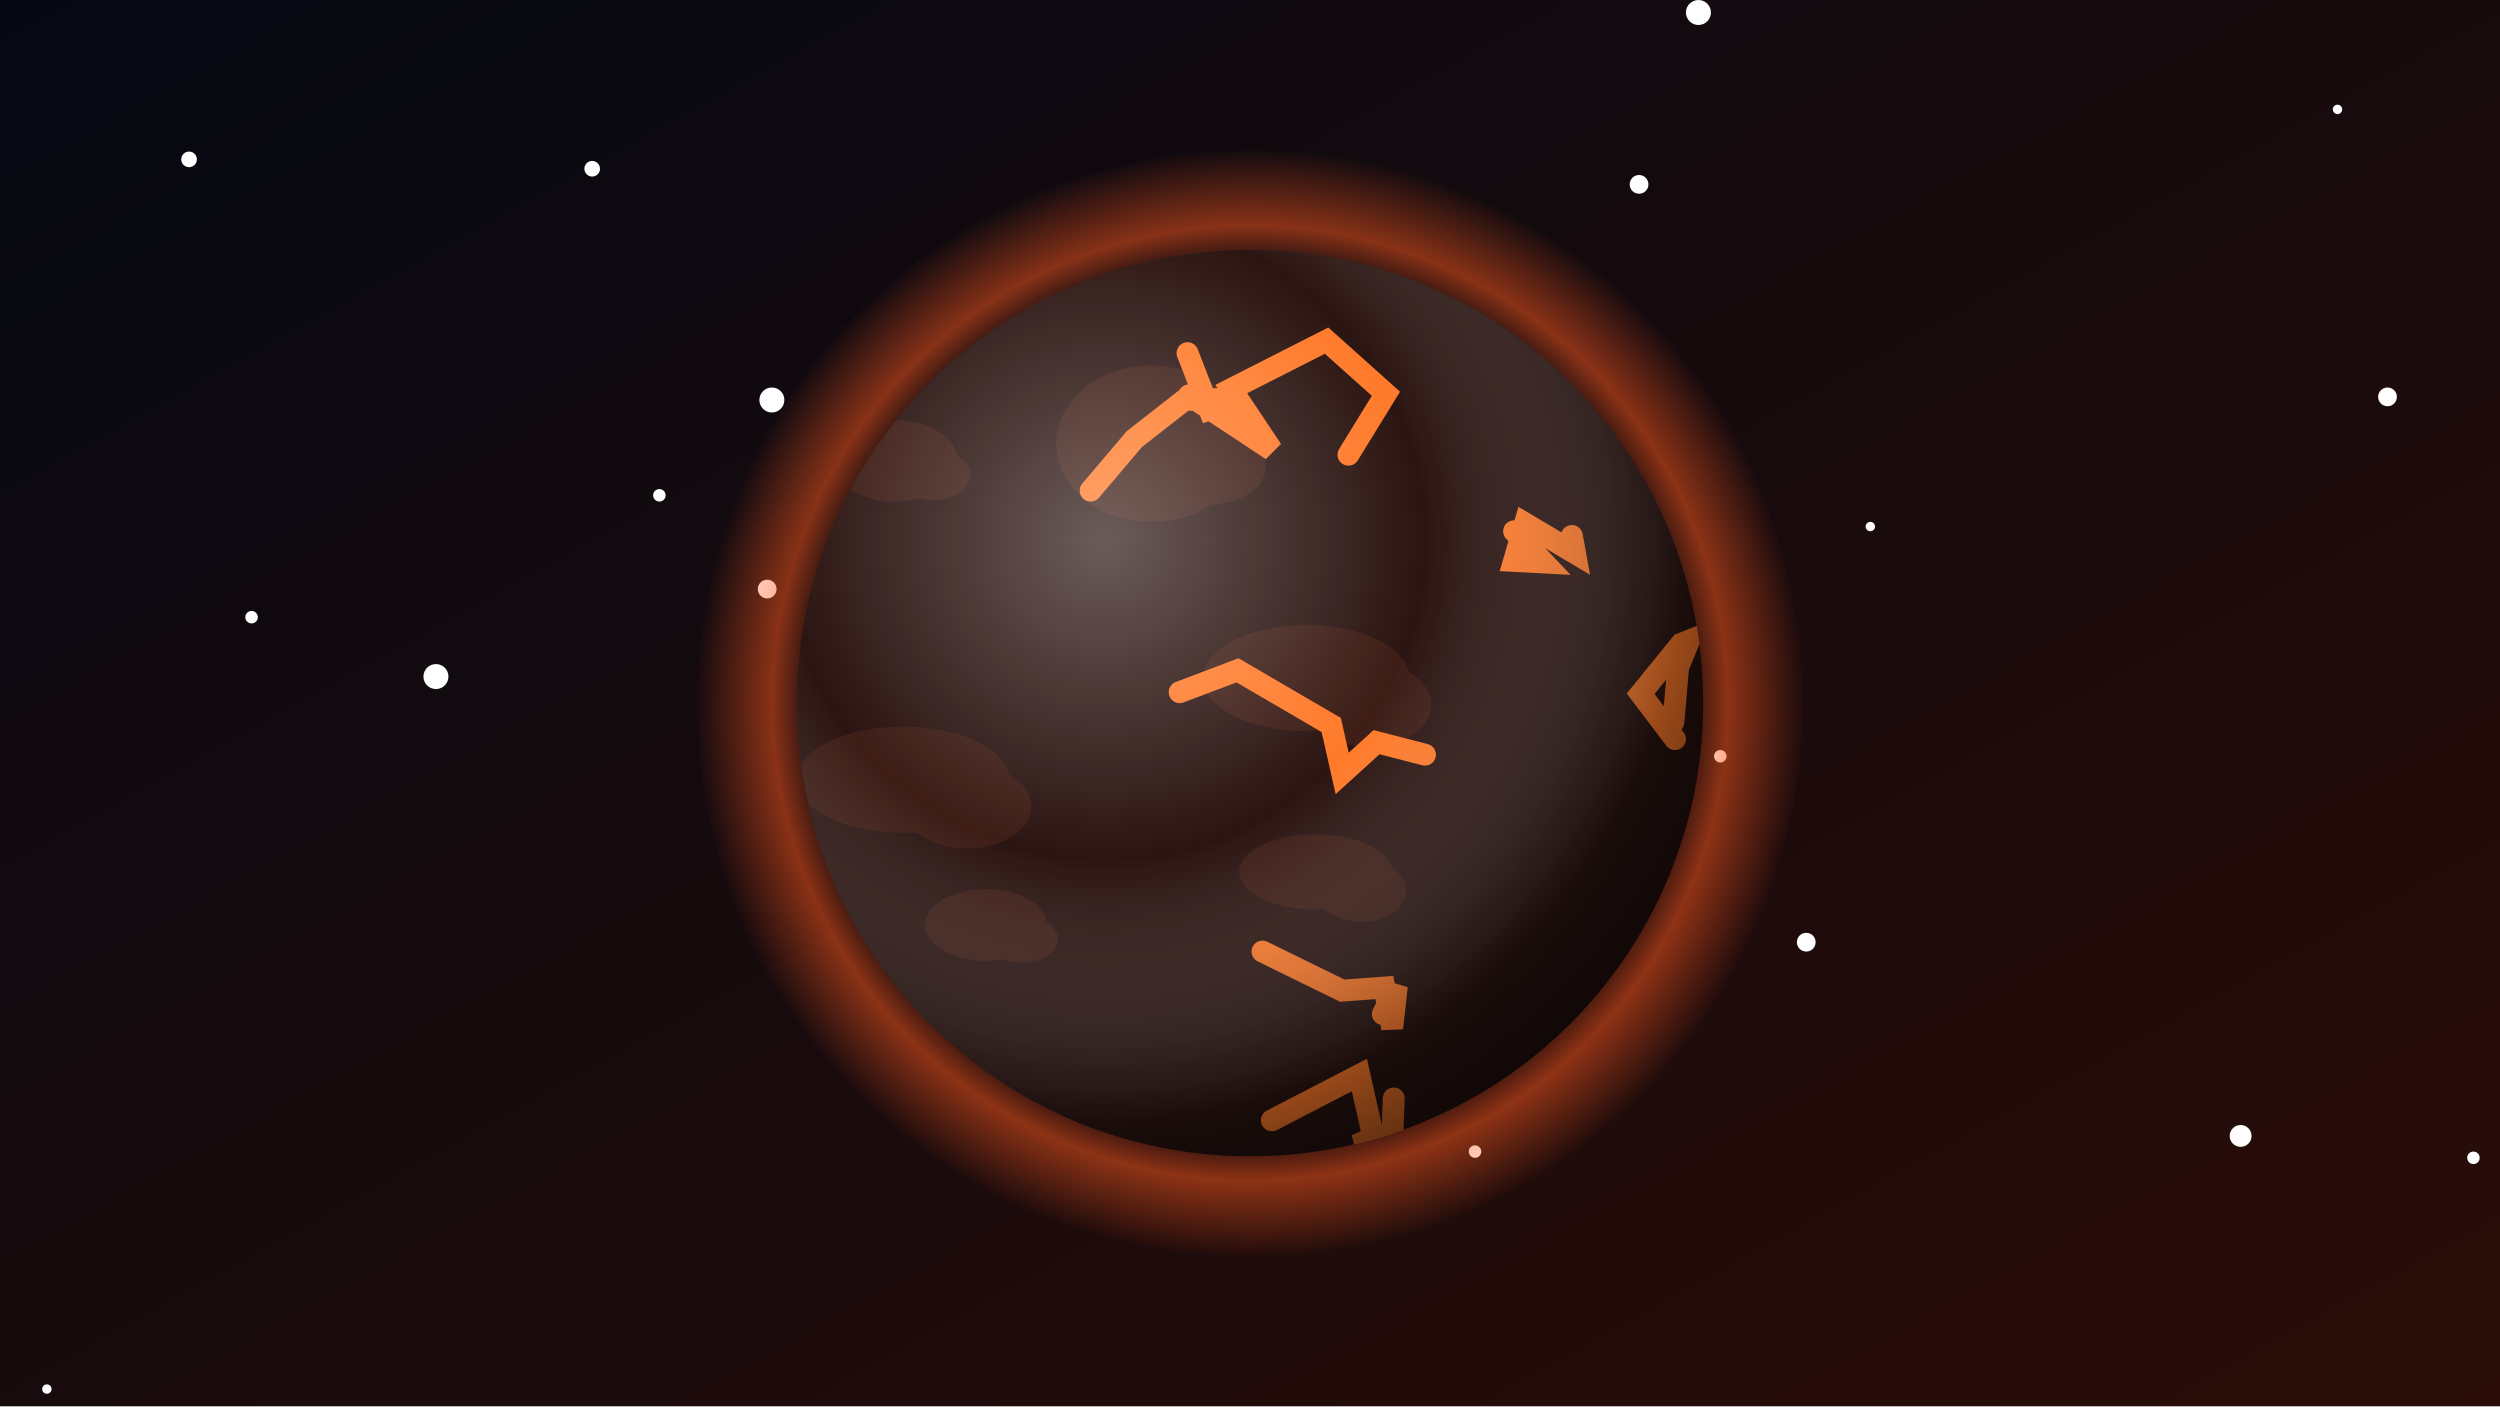
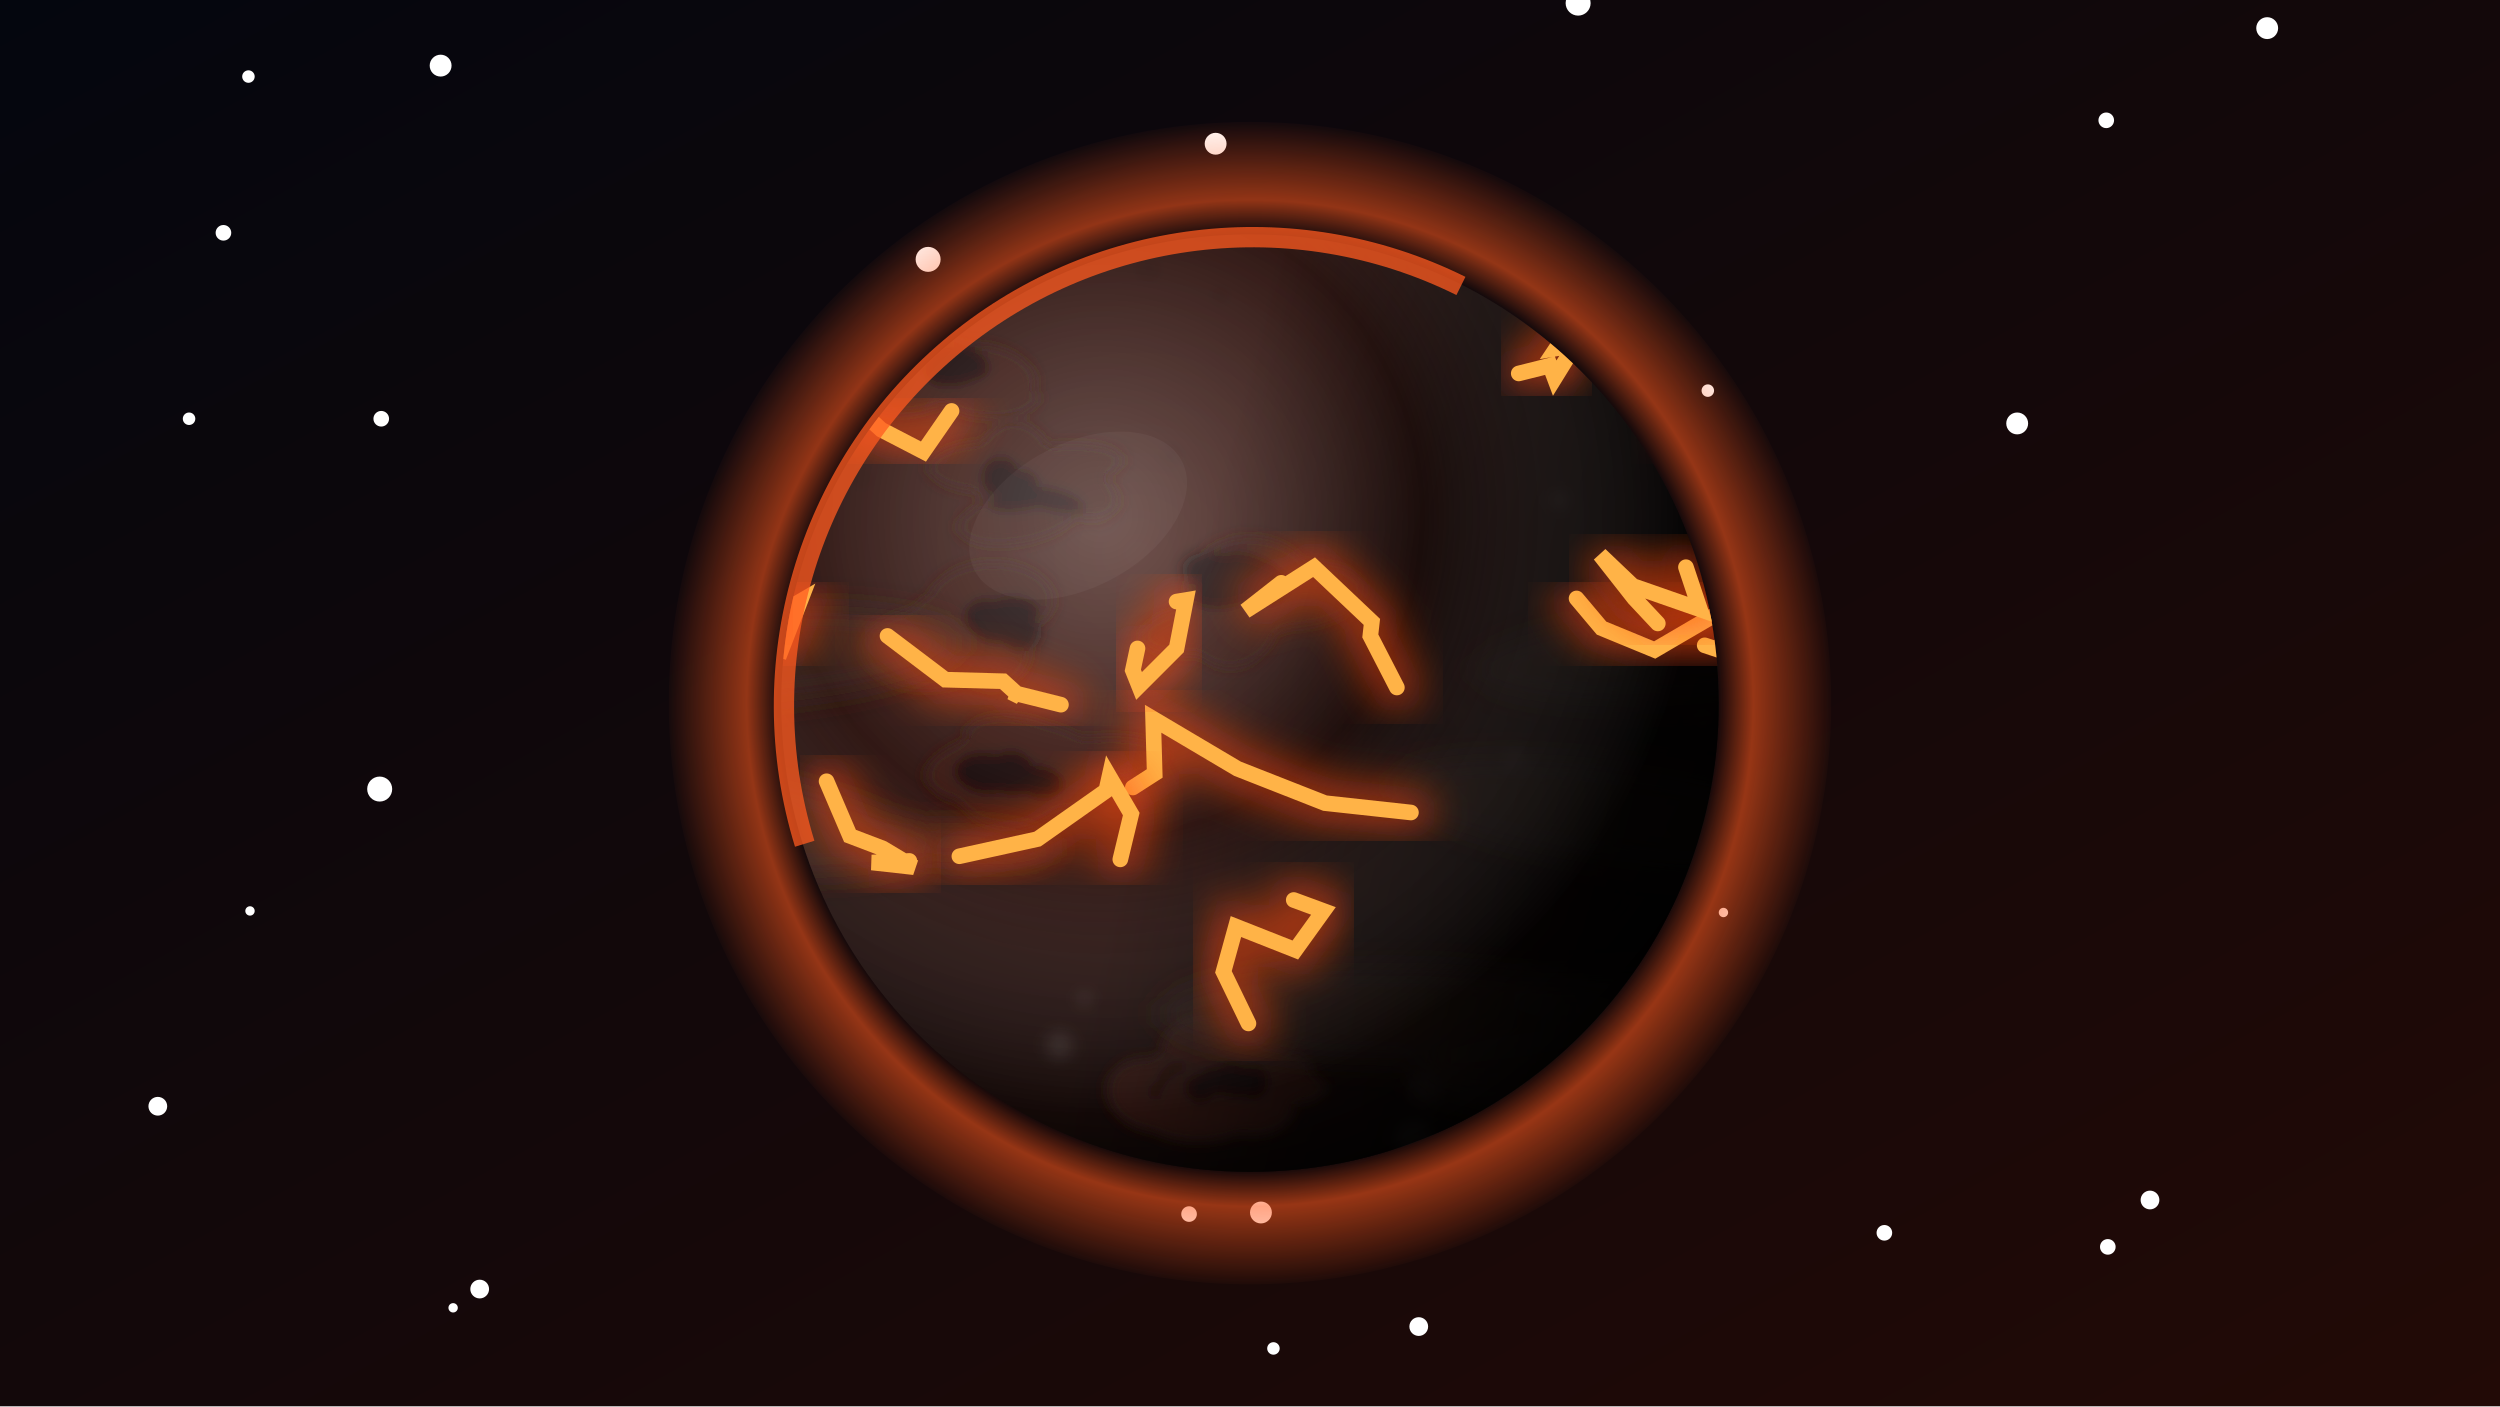
<svg xmlns="http://www.w3.org/2000/svg" viewBox="0 0 160 90" role="img" aria-label="Mustafar">
  <style>.tw{animation:tw 3.6s ease-in-out infinite}@keyframes tw{50%{opacity:.2}}
.bob{animation:bob 3.4s ease-in-out infinite}@keyframes bob{50%{transform:translateY(-1.3px)}}
.blink{transform-box:fill-box;transform-origin:center;animation:blink 5s infinite}@keyframes blink{0%,93%,100%{transform:scaleY(1)}96%{transform:scaleY(.1)}}
.glow{animation:glow 1.3s ease-in-out infinite}@keyframes glow{50%{opacity:.72}}
.pulse{animation:pulse 4s ease-in-out infinite}@keyframes pulse{50%{opacity:.55}}
- @media (prefers-reduced-motion:reduce){*{animation:none!important}}.spin{animation:spin 26s linear infinite}.fast{animation-duration:15.6s}@keyframes spin{to{transform:translateX(-58px)}}.lava{animation:lava 2.6s ease-in-out infinite}@keyframes lava{50%{opacity:.35}}</style>
+ @media (prefers-reduced-motion:reduce){*{animation:none!important}}.spin{animation:spin 32s linear infinite}.fast{animation-duration:19.8s}@keyframes spin{to{transform:translateX(-60px)}}.lava{animation:lava 2.4s ease-in-out infinite}@keyframes lava{50%{opacity:.45}}</style>
  <defs>
    <linearGradient id="bg" x1="0" y1="0" x2="1" y2="1">
-       <stop offset="0" stop-color="#050812" />
-       <stop offset="1" stop-color="#2a0d08" />
+       <stop offset="0" stop-color="#04060e" />
+       <stop offset="1" stop-color="#220a06" />
    </linearGradient>
    <clipPath id="pc">
-       <circle cx="80" cy="45" r="29" />
+       <circle cx="80" cy="45" r="30" />
    </clipPath>
-     <radialGradient id="sh" cx=".34" cy=".32" r=".78">
-       <stop offset="0" stop-color="#fff" stop-opacity=".3" />
-       <stop offset=".45" stop-color="#fff" stop-opacity="0" />
-       <stop offset=".82" stop-color="#000" stop-opacity=".4" />
-       <stop offset="1" stop-color="#000" stop-opacity=".72" />
+     <radialGradient id="pbase" cx=".38" cy=".34" r=".78">
+       <stop offset="0" stop-color="#4a2620" />
+       <stop offset=".55" stop-color="#2b1512" />
+       <stop offset="1" stop-color="#080302" />
    </radialGradient>
+     <radialGradient id="shade" cx=".34" cy=".3" r=".82">
+       <stop offset="0" stop-color="#fff" stop-opacity=".22" />
+       <stop offset=".42" stop-color="#fff" stop-opacity="0" />
+       <stop offset=".78" stop-color="#000" stop-opacity=".25" />
+       <stop offset="1" stop-color="#000" stop-opacity=".7" />
+     </radialGradient>
+     <linearGradient id="term" x1="0" y1="0" x2="1" y2=".25">
+       <stop offset=".5" stop-color="#000" stop-opacity="0" />
+       <stop offset=".72" stop-color="#000" stop-opacity=".5" />
+       <stop offset="1" stop-color="#000" stop-opacity=".88" />
+     </linearGradient>
+     <linearGradient id="nightG" x1="0" y1="0" x2="1" y2=".25">
+       <stop offset=".55" stop-color="#000" />
+       <stop offset=".8" stop-color="#fff" />
+     </linearGradient>
+     <mask id="night">
+       <rect x="50" y="15" width="60" height="60" fill="url(#nightG)" />
+     </mask>
    <radialGradient id="atm" cx=".5" cy=".5" r=".5">
-       <stop offset=".78" stop-color="#ff5a1f" stop-opacity="0" />
-       <stop offset=".86" stop-color="#ff5a1f" stop-opacity=".5" />
+       <stop offset=".8" stop-color="#ff5a1f" stop-opacity="0" />
+       <stop offset=".86" stop-color="#ff5a1f" stop-opacity=".55" />
      <stop offset="1" stop-color="#ff5a1f" stop-opacity="0" />
    </radialGradient>
+     <filter id="soft" x="-10%" y="-10%" width="120%" height="120%">
+       <feGaussianBlur stdDeviation=".45" />
+     </filter>
+     <filter id="cloudF" x="-10%" y="-20%" width="120%" height="140%">
+       <feGaussianBlur stdDeviation="1" />
+     </filter>
+     <filter id="glowF" x="-30%" y="-30%" width="160%" height="160%">
+       <feGaussianBlur stdDeviation="1.3" />
+     </filter>
+     <g id="surf">
+       <ellipse cx="64.9" cy="49.4" rx="3" ry="2.2" fill="#3d1d16" transform="rotate(-4 66.3 49.7)" />
+       <ellipse cx="64.8" cy="47.6" rx="3.4" ry="1.5" fill="#3d1d16" transform="rotate(9 66.3 49.7)" />
+       <ellipse cx="64.7" cy="50.2" rx="3.6" ry="2.8" fill="#3d1d16" transform="rotate(0 66.3 49.7)" />
+       <ellipse cx="64.6" cy="49" rx="4.2" ry="2.4" fill="#3d1d16" transform="rotate(-1 66.3 49.7)" />
+       <ellipse cx="70.3" cy="49" rx="4.3" ry="1.5" fill="#3d1d16" transform="rotate(-5 66.3 49.7)" />
+       <ellipse cx="66.6" cy="49" rx="4.2" ry="2.7" fill="#3d1d16" transform="rotate(14 66.3 49.7)" />
+       <ellipse cx="63.9" cy="49" rx="4.6" ry="2.2" fill="#3d1d16" transform="rotate(-6 66.3 49.7)" />
+       <ellipse cx="66.6" cy="49.7" rx="1.5" ry="1" fill="#1e0d0a" transform="rotate(11 64.8 49.6)" />
+       <ellipse cx="64.7" cy="49.5" rx="1.5" ry="1.4" fill="#1e0d0a" transform="rotate(18 64.8 49.6)" />
+       <ellipse cx="63.1" cy="49.7" rx="2" ry="1.3" fill="#1e0d0a" transform="rotate(7 64.8 49.6)" />
+       <ellipse cx="64.8" cy="49.5" rx="1.2" ry="1.3" fill="#1e0d0a" transform="rotate(10 64.8 49.6)" />
+       <ellipse cx="104.1" cy="40.3" rx="2.4" ry="1.9" fill="#3d1d16" transform="rotate(-13 105.1 38.9)" />
+       <ellipse cx="104.8" cy="39.1" rx="4.4" ry="1.5" fill="#3d1d16" transform="rotate(11 105.1 38.9)" />
+       <ellipse cx="104.1" cy="40.9" rx="4.4" ry="1.4" fill="#3d1d16" transform="rotate(-18 105.1 38.9)" />
+       <ellipse cx="106.3" cy="37" rx="2.7" ry="1.7" fill="#3d1d16" transform="rotate(16 105.1 38.9)" />
+       <ellipse cx="106.3" cy="36.9" rx="3.6" ry="1.9" fill="#3d1d16" transform="rotate(-6 105.1 38.9)" />
+       <ellipse cx="104.4" cy="39.7" rx="2.7" ry="2.8" fill="#3d1d16" transform="rotate(-2 105.1 38.9)" />
+       <ellipse cx="105.4" cy="39.4" rx="2.1" ry="2.5" fill="#3d1d16" transform="rotate(13 105.1 38.9)" />
+       <ellipse cx="105.2" cy="38.7" rx="1.2" ry="0.9" fill="#1e0d0a" transform="rotate(2 104 39.3)" />
+       <ellipse cx="104.7" cy="39.3" rx="2.1" ry="0.9" fill="#1e0d0a" transform="rotate(-4 104 39.3)" />
+       <ellipse cx="104.6" cy="38.5" rx="1" ry="1.3" fill="#1e0d0a" transform="rotate(-8 104 39.3)" />
+       <ellipse cx="103.6" cy="40" rx="1.6" ry="0.7" fill="#1e0d0a" transform="rotate(5 104 39.3)" />
+       <ellipse cx="76.7" cy="69.1" rx="4.3" ry="2.1" fill="#3d1d16" transform="rotate(-19 76 68.9)" />
+       <ellipse cx="76.1" cy="68.9" rx="2.2" ry="2" fill="#3d1d16" transform="rotate(-4 76 68.9)" />
+       <ellipse cx="76.7" cy="70.7" rx="4.2" ry="2.4" fill="#3d1d16" transform="rotate(0 76 68.9)" />
+       <ellipse cx="74.1" cy="70.7" rx="2.9" ry="2.3" fill="#3d1d16" transform="rotate(17 76 68.9)" />
+       <ellipse cx="75.7" cy="69.4" rx="2.5" ry="2.2" fill="#3d1d16" transform="rotate(16 76 68.9)" />
+       <ellipse cx="77.9" cy="69.8" rx="2.7" ry="2.5" fill="#3d1d16" transform="rotate(14 76 68.9)" />
+       <ellipse cx="77.4" cy="67.3" rx="3.5" ry="2.7" fill="#3d1d16" transform="rotate(15 76 68.9)" />
+       <ellipse cx="75.3" cy="69.7" rx="1.1" ry="1.3" fill="#1e0d0a" transform="rotate(18 76.5 69.5)" />
+       <ellipse cx="76.3" cy="69.6" rx="1.5" ry="1" fill="#1e0d0a" transform="rotate(12 76.5 69.5)" />
+       <ellipse cx="76.8" cy="69.9" rx="1.9" ry="1.1" fill="#1e0d0a" transform="rotate(-5 76.5 69.5)" />
+       <ellipse cx="74.9" cy="69.4" rx="1.3" ry="0.8" fill="#1e0d0a" transform="rotate(-12 76.5 69.5)" />
+       <ellipse cx="63.4" cy="25.4" rx="3.1" ry="1.3" fill="#3d1d16" transform="rotate(1 61.1 24.1)" />
+       <ellipse cx="58.6" cy="24.5" rx="3.3" ry="1.3" fill="#3d1d16" transform="rotate(-13 61.1 24.1)" />
+       <ellipse cx="61.2" cy="23.6" rx="3.9" ry="1.3" fill="#3d1d16" transform="rotate(-5 61.1 24.1)" />
+       <ellipse cx="60" cy="23.8" rx="2.7" ry="2.2" fill="#3d1d16" transform="rotate(8 61.1 24.1)" />
+       <ellipse cx="61.7" cy="24.2" rx="2.2" ry="1.6" fill="#3d1d16" transform="rotate(2 61.1 24.1)" />
+       <ellipse cx="62.6" cy="24" rx="3.7" ry="2.1" fill="#3d1d16" transform="rotate(6 61.1 24.1)" />
+       <ellipse cx="61.6" cy="23.7" rx="3.7" ry="1.8" fill="#3d1d16" transform="rotate(7 61.1 24.1)" />
+       <ellipse cx="61.6" cy="23.8" rx="1" ry="0.7" fill="#1e0d0a" transform="rotate(-2 61.2 23.6)" />
+       <ellipse cx="60.3" cy="23.6" rx="1.3" ry="1.2" fill="#1e0d0a" transform="rotate(6 61.2 23.6)" />
+       <ellipse cx="61.2" cy="23.8" rx="1.7" ry="0.9" fill="#1e0d0a" transform="rotate(-9 61.2 23.6)" />
+       <ellipse cx="61.4" cy="23.1" rx="1.8" ry="1.1" fill="#1e0d0a" transform="rotate(18 61.2 23.6)" />
+       <ellipse cx="82.3" cy="69.2" rx="2.6" ry="1.2" fill="#3d1d16" transform="rotate(5 79.3 69.3)" />
+       <ellipse cx="76.4" cy="70.1" rx="2.6" ry="2.4" fill="#3d1d16" transform="rotate(-12 79.3 69.3)" />
+       <ellipse cx="81" cy="68.7" rx="2" ry="1.2" fill="#3d1d16" transform="rotate(-17 79.3 69.3)" />
+       <ellipse cx="80.2" cy="70.6" rx="2.8" ry="2" fill="#3d1d16" transform="rotate(6 79.3 69.3)" />
+       <ellipse cx="79.4" cy="71" rx="2.7" ry="1.6" fill="#3d1d16" transform="rotate(-7 79.3 69.3)" />
+       <ellipse cx="79.1" cy="69.8" rx="2.6" ry="1.6" fill="#3d1d16" transform="rotate(6 79.3 69.3)" />
+       <ellipse cx="81.5" cy="69.5" rx="2.5" ry="1.4" fill="#3d1d16" transform="rotate(-16 79.3 69.3)" />
+       <ellipse cx="76.8" cy="69.4" rx="1" ry="0.9" fill="#1e0d0a" transform="rotate(-8 78.4 69)" />
+       <ellipse cx="78.8" cy="68.9" rx="1" ry="1" fill="#1e0d0a" transform="rotate(8 78.4 69)" />
+       <ellipse cx="80.2" cy="69.1" rx="1" ry="1.1" fill="#1e0d0a" transform="rotate(4 78.4 69)" />
+       <ellipse cx="78.7" cy="69.2" rx="1.9" ry="0.9" fill="#1e0d0a" transform="rotate(12 78.4 69)" />
+       <ellipse cx="64.8" cy="33.1" rx="3.9" ry="1.6" fill="#3d1d16" transform="rotate(-10 65.4 31.1)" />
+       <ellipse cx="65" cy="31.1" rx="2.6" ry="2.4" fill="#3d1d16" transform="rotate(15 65.4 31.1)" />
+       <ellipse cx="63.3" cy="29.9" rx="3.9" ry="1.6" fill="#3d1d16" transform="rotate(0 65.4 31.1)" />
+       <ellipse cx="69.1" cy="30.3" rx="2.5" ry="1.6" fill="#3d1d16" transform="rotate(19 65.4 31.1)" />
+       <ellipse cx="64.9" cy="29.5" rx="2.3" ry="2.5" fill="#3d1d16" transform="rotate(0 65.4 31.1)" />
+       <ellipse cx="67.6" cy="30.1" rx="4.4" ry="1.4" fill="#3d1d16" transform="rotate(-6 65.4 31.1)" />
+       <ellipse cx="66.5" cy="30.7" rx="2.1" ry="1.8" fill="#3d1d16" transform="rotate(3 65.4 31.1)" />
+       <ellipse cx="65.1" cy="32.1" rx="2" ry="0.6" fill="#1e0d0a" transform="rotate(-6 65.4 31.5)" />
+       <ellipse cx="65.4" cy="31.1" rx="1.1" ry="1.1" fill="#1e0d0a" transform="rotate(-1 65.4 31.5)" />
+       <ellipse cx="67.4" cy="31.5" rx="2.1" ry="0.7" fill="#1e0d0a" transform="rotate(14 65.4 31.5)" />
+       <ellipse cx="63.8" cy="30.9" rx="1.2" ry="1.3" fill="#1e0d0a" transform="rotate(15 65.4 31.5)" />
+       <ellipse cx="62.9" cy="39.7" rx="3.2" ry="2.7" fill="#3d1d16" transform="rotate(-5 63.4 40.5)" />
+       <ellipse cx="61.6" cy="40.9" rx="2.7" ry="2.9" fill="#3d1d16" transform="rotate(2 63.4 40.5)" />
+       <ellipse cx="62.1" cy="39.8" rx="4.1" ry="2.4" fill="#3d1d16" transform="rotate(-3 63.4 40.5)" />
+       <ellipse cx="61.9" cy="40.3" rx="3.2" ry="2.4" fill="#3d1d16" transform="rotate(12 63.4 40.5)" />
+       <ellipse cx="63.4" cy="41.4" rx="2.5" ry="2.7" fill="#3d1d16" transform="rotate(-3 63.4 40.5)" />
+       <ellipse cx="59.4" cy="41.3" rx="4.3" ry="2.6" fill="#3d1d16" transform="rotate(-3 63.4 40.5)" />
+       <ellipse cx="63.5" cy="38.5" rx="4" ry="2.5" fill="#3d1d16" transform="rotate(-2 63.4 40.5)" />
+       <ellipse cx="65.3" cy="40.1" rx="1.4" ry="1.2" fill="#1e0d0a" transform="rotate(13 63.7 40)" />
+       <ellipse cx="64" cy="40.3" rx="1.7" ry="0.9" fill="#1e0d0a" transform="rotate(-1 63.7 40)" />
+       <ellipse cx="63.1" cy="39.8" rx="1.5" ry="1.3" fill="#1e0d0a" transform="rotate(19 63.7 40)" />
+       <ellipse cx="64.8" cy="39.1" rx="1.7" ry="1" fill="#1e0d0a" transform="rotate(2 63.7 40)" />
+       <ellipse cx="80.8" cy="37" rx="3.3" ry="2" fill="#3d1d16" transform="rotate(12 78.6 38.6)" />
+       <ellipse cx="80" cy="37.6" rx="4.1" ry="3.2" fill="#3d1d16" transform="rotate(0 78.6 38.6)" />
+       <ellipse cx="83.2" cy="38.8" rx="4.2" ry="2" fill="#3d1d16" transform="rotate(-8 78.6 38.6)" />
+       <ellipse cx="78.9" cy="39.5" rx="3" ry="3.2" fill="#3d1d16" transform="rotate(6 78.6 38.6)" />
+       <ellipse cx="78.8" cy="40" rx="2.5" ry="2.7" fill="#3d1d16" transform="rotate(6 78.6 38.6)" />
+       <ellipse cx="78.3" cy="39.4" rx="2.4" ry="3.3" fill="#3d1d16" transform="rotate(-15 78.6 38.6)" />
+       <ellipse cx="76.4" cy="40.1" rx="3.6" ry="1.5" fill="#3d1d16" transform="rotate(-7 78.6 38.6)" />
+       <ellipse cx="78" cy="37" rx="2.6" ry="1.4" fill="#1e0d0a" transform="rotate(13 78.9 37.9)" />
+       <ellipse cx="79.8" cy="36.7" rx="2.5" ry="1.5" fill="#1e0d0a" transform="rotate(20 78.9 37.9)" />
+       <ellipse cx="78.2" cy="38" rx="2" ry="0.9" fill="#1e0d0a" transform="rotate(-5 78.9 37.9)" />
+       <ellipse cx="79.2" cy="36.6" rx="1.9" ry="1.3" fill="#1e0d0a" transform="rotate(-1 78.9 37.9)" />
+       <circle cx="69.4" cy="63.9" r="0.4" fill="#fff" opacity="0.1" />
+       <circle cx="68.2" cy="15.7" r="0.5" fill="#fff" opacity="0.1" />
+       <circle cx="108.9" cy="64.5" r="0.3" fill="#fff" opacity="0.1" />
+       <circle cx="73.5" cy="17.2" r="0.6" fill="#000" opacity="0.1" />
+       <circle cx="57.3" cy="19.8" r="0.9" fill="#000" opacity="0.1" />
+       <circle cx="97" cy="48.7" r="0.7" fill="#fff" opacity="0.1" />
+       <circle cx="78.1" cy="18.9" r="0.4" fill="#000" opacity="0.1" />
+       <circle cx="103" cy="57.6" r="1.1" fill="#000" opacity="0.1" />
+       <circle cx="99.8" cy="32" r="0.5" fill="#fff" opacity="0.1" />
+       <circle cx="110" cy="68.1" r="1" fill="#fff" opacity="0.1" />
+       <circle cx="55.2" cy="30.6" r="0.5" fill="#000" opacity="0.1" />
+       <circle cx="93.4" cy="51.9" r="1.1" fill="#000" opacity="0.1" />
+       <circle cx="99.6" cy="38.5" r="0.7" fill="#000" opacity="0.1" />
+       <circle cx="89.8" cy="15.4" r="0.7" fill="#000" opacity="0.1" />
+       <circle cx="67.8" cy="66.9" r="0.9" fill="#fff" opacity="0.1" />
+       <circle cx="105.5" cy="42.5" r="0.8" fill="#000" opacity="0.1" />
+       <circle cx="90.5" cy="72.9" r="1.2" fill="#fff" opacity="0.1" />
+       <circle cx="109" cy="46.1" r="0.5" fill="#fff" opacity="0.1" />
+       <circle cx="107.7" cy="52.6" r="0.9" fill="#000" opacity="0.1" />
+       <circle cx="92.4" cy="46.7" r="1.1" fill="#000" opacity="0.1" />
+       <circle cx="65.5" cy="31.2" r="0.5" fill="#000" opacity="0.1" />
+       <circle cx="74.9" cy="29.2" r="0.5" fill="#000" opacity="0.1" />
+       <circle cx="93.5" cy="17.7" r="0.8" fill="#000" opacity="0.1" />
+       <circle cx="98.3" cy="23.8" r="0.8" fill="#000" opacity="0.1" />
+       <circle cx="91.2" cy="69.7" r="1.1" fill="#fff" opacity="0.1" />
+     </g>
+     <g id="cld">
+       <ellipse cx="108" cy="42" rx="13.9" ry="3.1" fill="#3a2622" opacity="0.6" transform="rotate(-4 108 42)" />
+       <ellipse cx="104.1" cy="52.2" rx="15.3" ry="3.4" fill="#3a2622" opacity="0.6" transform="rotate(8 104.1 52.2)" />
+       <ellipse cx="104" cy="68.7" rx="13.6" ry="3" fill="#3a2622" opacity="0.6" transform="rotate(-1 104 68.7)" />
+       <ellipse cx="103.2" cy="63.8" rx="6.6" ry="1.5" fill="#3a2622" opacity="0.6" transform="rotate(-2 103.2 63.8)" />
+       <ellipse cx="62.1" cy="54" rx="5.8" ry="1.3" fill="#3a2622" opacity="0.6" transform="rotate(3 62.1 54)" />
+       <ellipse cx="88.8" cy="64.9" rx="14.8" ry="3.3" fill="#3a2622" opacity="0.6" transform="rotate(0 88.8 64.9)" />
+     </g>
+     <g id="emi">
+       <g class="lava" style="animation-delay:-0.2s">
+         <path d="M72.5 50.4 L73.9 49.5 L73.8 46 L79.2 49.2 L84.8 51.4 L90.3 52" stroke="#ff4a10" stroke-width="3" fill="none" stroke-linecap="round" opacity=".55" filter="url(#glowF)" />
+         <path d="M72.5 50.4 L73.9 49.5 L73.8 46 L79.2 49.2 L84.8 51.4 L90.3 52" stroke="#ffb347" stroke-width="1" fill="none" stroke-linecap="round" />
+       </g>
+       <g class="lava" style="animation-delay:-0.3s">
+         <path d="M97.2 23.9 L99.2 23.4 L99.5 24.2 L100.8 22.1 L99.6 22.3 L100.8 20.5" stroke="#ff4a10" stroke-width="3" fill="none" stroke-linecap="round" opacity=".55" filter="url(#glowF)" />
+         <path d="M97.2 23.9 L99.2 23.4 L99.5 24.2 L100.8 22.1 L99.6 22.3 L100.8 20.5" stroke="#ffb347" stroke-width="1" fill="none" stroke-linecap="round" />
+       </g>
+       <g class="lava" style="animation-delay:-2.3s">
+         <path d="M100.9 38.3 L102.5 40.2 L105.9 41.6 L111.2 38.5 L110 41.6 L109.1 41.3" stroke="#ff4a10" stroke-width="3" fill="none" stroke-linecap="round" opacity=".55" filter="url(#glowF)" />
+         <path d="M100.9 38.3 L102.5 40.2 L105.9 41.6 L111.2 38.5 L110 41.6 L109.1 41.3" stroke="#ffb347" stroke-width="1" fill="none" stroke-linecap="round" />
+       </g>
+       <g class="lava" style="animation-delay:-1.9s">
+         <path d="M108.2 27.1 L113 26.9 L115.2 26.4 L116.4 27.5 L119.1 28.9 L120.9 26.3" stroke="#ff4a10" stroke-width="3" fill="none" stroke-linecap="round" opacity=".55" filter="url(#glowF)" />
+         <path d="M108.2 27.1 L113 26.9 L115.2 26.4 L116.4 27.5 L119.1 28.9 L120.9 26.3" stroke="#ffb347" stroke-width="1" fill="none" stroke-linecap="round" />
+       </g>
+       <g class="lava" style="animation-delay:-1.5s">
+         <path d="M79.9 65.5 L78.3 62.2 L79.1 59.3 L82.9 60.8 L84.7 58.3 L82.8 57.6" stroke="#ff4a10" stroke-width="3" fill="none" stroke-linecap="round" opacity=".55" filter="url(#glowF)" />
+         <path d="M79.9 65.5 L78.3 62.2 L79.1 59.3 L82.9 60.8 L84.7 58.3 L82.8 57.6" stroke="#ffb347" stroke-width="1" fill="none" stroke-linecap="round" />
+       </g>
+       <g class="lava" style="animation-delay:-2.2s">
+         <path d="M61.4 54.8 L66.4 53.7 L70.8 50.6 L71 49.7 L72.4 52.1 L71.7 55" stroke="#ff4a10" stroke-width="3" fill="none" stroke-linecap="round" opacity=".55" filter="url(#glowF)" />
+         <path d="M61.4 54.8 L66.4 53.7 L70.8 50.6 L71 49.7 L72.4 52.1 L71.7 55" stroke="#ffb347" stroke-width="1" fill="none" stroke-linecap="round" />
+       </g>
+       <g class="lava" style="animation-delay:-0.7s">
+         <path d="M56.8 40.7 L60.5 43.5 L64.2 43.6 L65.3 44.6 L64.7 44.3 L67.9 45.1" stroke="#ff4a10" stroke-width="3" fill="none" stroke-linecap="round" opacity=".55" filter="url(#glowF)" />
+         <path d="M56.8 40.7 L60.5 43.5 L64.2 43.6 L65.3 44.6 L64.7 44.3 L67.9 45.1" stroke="#ffb347" stroke-width="1" fill="none" stroke-linecap="round" />
+       </g>
+       <g class="lava" style="animation-delay:-0.1s">
+         <path d="M58.2 55.1 L55.8 55.2 L58.5 55.5 L56.5 54.3 L54.4 53.5 L52.9 50" stroke="#ff4a10" stroke-width="3" fill="none" stroke-linecap="round" opacity=".55" filter="url(#glowF)" />
+         <path d="M58.2 55.1 L55.8 55.2 L58.5 55.5 L56.5 54.3 L54.4 53.5 L52.9 50" stroke="#ffb347" stroke-width="1" fill="none" stroke-linecap="round" />
+       </g>
+       <g class="lava" style="animation-delay:-1s">
+         <path d="M82 37.3 L79.7 39.1 L84.1 36.3 L87.8 39.8 L87.7 40.7 L89.4 44" stroke="#ff4a10" stroke-width="3" fill="none" stroke-linecap="round" opacity=".55" filter="url(#glowF)" />
+         <path d="M82 37.3 L79.7 39.1 L84.1 36.3 L87.8 39.8 L87.7 40.7 L89.4 44" stroke="#ffb347" stroke-width="1" fill="none" stroke-linecap="round" />
+       </g>
+       <g class="lava" style="animation-delay:-0.9s">
+         <path d="M75.3 38.5 L75.9 38.4 L75.3 41.5 L72.9 43.9 L72.5 42.9 L72.8 41.5" stroke="#ff4a10" stroke-width="3" fill="none" stroke-linecap="round" opacity=".55" filter="url(#glowF)" />
+         <path d="M75.3 38.5 L75.9 38.4 L75.3 41.5 L72.9 43.9 L72.5 42.9 L72.8 41.5" stroke="#ffb347" stroke-width="1" fill="none" stroke-linecap="round" />
+       </g>
+       <g class="lava" style="animation-delay:-0.1s">
+         <path d="M106.1 39.9 L104.6 38.3 L102.4 35.5 L104.5 37.5 L108.8 39 L107.9 36.3" stroke="#ff4a10" stroke-width="3" fill="none" stroke-linecap="round" opacity=".55" filter="url(#glowF)" />
+         <path d="M106.1 39.9 L104.6 38.3 L102.4 35.5 L104.5 37.5 L108.8 39 L107.9 36.3" stroke="#ffb347" stroke-width="1" fill="none" stroke-linecap="round" />
+       </g>
+     </g>
  </defs>
  <rect width="160" height="90" fill="url(#bg)" />
-   <circle class="tw" cx="63.7" cy="60" r="0.4" fill="#fff" style="animation-delay:-2s" />
-   <circle class="tw" cx="37.9" cy="10.8" r="0.5" fill="#fff" style="animation-delay:-1.7s" />
-   <circle class="tw" cx="98.5" cy="61.3" r="0.7" fill="#fff" style="animation-delay:-3.4s" />
-   <circle class="tw" cx="81.5" cy="71.3" r="0.6" fill="#fff" style="animation-delay:-0.9s" />
-   <circle class="tw" cx="158.3" cy="74.1" r="0.4" fill="#fff" style="animation-delay:-3s" />
-   <circle class="tw" cx="104.9" cy="11.8" r="0.6" fill="#fff" style="animation-delay:-1.5s" />
-   <circle class="tw" cx="94.4" cy="73.7" r="0.4" fill="#fff" style="animation-delay:-2s" />
-   <circle class="tw" cx="49.1" cy="37.7" r="0.6" fill="#fff" style="animation-delay:-0.6s" />
-   <circle class="tw" cx="89.9" cy="69.7" r="0.7" fill="#fff" style="animation-delay:-1.3s" />
-   <circle class="tw" cx="108.7" cy="0.8" r="0.8" fill="#fff" style="animation-delay:-3.6s" />
-   <circle class="tw" cx="49.4" cy="25.6" r="0.8" fill="#fff" style="animation-delay:-2.8s" />
-   <circle class="tw" cx="42.2" cy="31.7" r="0.4" fill="#fff" style="animation-delay:-2.1s" />
-   <circle class="tw" cx="115.6" cy="60.3" r="0.6" fill="#fff" style="animation-delay:-1.3s" />
-   <circle class="tw" cx="143.4" cy="72.7" r="0.7" fill="#fff" style="animation-delay:-3.8s" />
-   <circle class="tw" cx="27.9" cy="43.3" r="0.8" fill="#fff" style="animation-delay:-2.6s" />
-   <circle class="tw" cx="100.4" cy="46" r="0.3" fill="#fff" style="animation-delay:-3s" />
-   <circle class="tw" cx="16.1" cy="39.5" r="0.4" fill="#fff" style="animation-delay:-0.9s" />
-   <circle class="tw" cx="152.8" cy="25.4" r="0.6" fill="#fff" style="animation-delay:-0.3s" />
-   <circle class="tw" cx="119.7" cy="33.7" r="0.3" fill="#fff" style="animation-delay:-3.8s" />
-   <circle class="tw" cx="82.7" cy="20.7" r="0.3" fill="#fff" style="animation-delay:-3.4s" />
-   <circle class="tw" cx="149.6" cy="7" r="0.3" fill="#fff" style="animation-delay:-0.3s" />
-   <circle class="tw" cx="95.6" cy="38.4" r="0.3" fill="#fff" style="animation-delay:-0.7s" />
-   <circle class="tw" cx="70.8" cy="29.9" r="0.4" fill="#fff" style="animation-delay:-1.6s" />
-   <circle class="tw" cx="12.1" cy="10.2" r="0.5" fill="#fff" style="animation-delay:-1.9s" />
-   <circle class="tw" cx="3" cy="88.9" r="0.3" fill="#fff" style="animation-delay:-0.4s" />
-   <circle class="tw" cx="110.1" cy="48.4" r="0.4" fill="#fff" style="animation-delay:-0.8s" />
-   <circle class="pulse" cx="80" cy="45" r="35.38" fill="url(#atm)" />
-   <circle cx="80" cy="45" r="29" fill="#2b1512" />
+   <circle class="tw" cx="59.4" cy="16.6" r="0.8" fill="#fff" style="animation-delay:-0.8s" />
+   <circle class="tw" cx="137.6" cy="76.8" r="0.6" fill="#fff" style="animation-delay:-1.9s" />
+   <circle class="tw" cx="90.8" cy="84.9" r="0.6" fill="#fff" style="animation-delay:-0.8s" />
+   <circle class="tw" cx="15.9" cy="4.9" r="0.4" fill="#fff" style="animation-delay:-2.7s" />
+   <circle class="tw" cx="110.3" cy="58.4" r="0.3" fill="#fff" style="animation-delay:-2.2s" />
+   <circle class="tw" cx="103.4" cy="31.2" r="0.5" fill="#fff" style="animation-delay:-0.3s" />
+   <circle class="tw" cx="29" cy="83.7" r="0.3" fill="#fff" style="animation-delay:-0s" />
+   <circle class="tw" cx="16" cy="58.3" r="0.3" fill="#fff" style="animation-delay:-3.5s" />
+   <circle class="tw" cx="10.1" cy="70.8" r="0.6" fill="#fff" style="animation-delay:-2.7s" />
+   <circle class="tw" cx="24.4" cy="26.8" r="0.5" fill="#fff" style="animation-delay:-3.7s" />
+   <circle class="tw" cx="134.8" cy="7.7" r="0.5" fill="#fff" style="animation-delay:-2.8s" />
+   <circle class="tw" cx="134.9" cy="79.8" r="0.5" fill="#fff" style="animation-delay:-3.1s" />
+   <circle class="tw" cx="145.1" cy="1.8" r="0.7" fill="#fff" style="animation-delay:-3.7s" />
+   <circle class="tw" cx="101" cy="0.2" r="0.8" fill="#fff" style="animation-delay:-2.7s" />
+   <circle class="tw" cx="81.5" cy="86.3" r="0.4" fill="#fff" style="animation-delay:-3.7s" />
+   <circle class="tw" cx="96.6" cy="43.9" r="0.6" fill="#fff" style="animation-delay:-2.1s" />
+   <circle class="tw" cx="101.8" cy="35.3" r="0.4" fill="#fff" style="animation-delay:-2.1s" />
+   <circle class="tw" cx="80.7" cy="77.6" r="0.7" fill="#fff" style="animation-delay:-0.1s" />
+   <circle class="tw" cx="77.8" cy="9.2" r="0.7" fill="#fff" style="animation-delay:-2s" />
+   <circle class="tw" cx="14.3" cy="14.9" r="0.5" fill="#fff" style="animation-delay:-3.5s" />
+   <circle class="tw" cx="129.1" cy="27.1" r="0.7" fill="#fff" style="animation-delay:-0.6s" />
+   <circle class="tw" cx="120.6" cy="78.9" r="0.5" fill="#fff" style="animation-delay:-2s" />
+   <circle class="tw" cx="30.7" cy="82.5" r="0.6" fill="#fff" style="animation-delay:-2s" />
+   <circle class="tw" cx="28.2" cy="4.2" r="0.7" fill="#fff" style="animation-delay:-2.4s" />
+   <circle class="tw" cx="12.1" cy="26.8" r="0.4" fill="#fff" style="animation-delay:-3.8s" />
+   <circle class="tw" cx="78.6" cy="56" r="0.6" fill="#fff" style="animation-delay:-3.4s" />
+   <circle class="tw" cx="109.3" cy="25" r="0.4" fill="#fff" style="animation-delay:-1.2s" />
+   <circle class="tw" cx="76.1" cy="77.7" r="0.5" fill="#fff" style="animation-delay:-3.4s" />
+   <circle class="tw" cx="79.6" cy="45.5" r="0.4" fill="#fff" style="animation-delay:-1.8s" />
+   <circle class="tw" cx="24.3" cy="50.5" r="0.8" fill="#fff" style="animation-delay:-1.3s" />
+   <circle class="pulse" cx="80" cy="45" r="37.2" fill="url(#atm)" />
+   <circle cx="80" cy="45" r="30" fill="url(#pbase)" />
  <g clip-path="url(#pc)">
+     <g filter="url(#soft)">
+       <g class="spin">
+         <use href="#surf" x="-60" />
+         <use href="#surf" />
+         <use href="#surf" x="60" />
+       </g>
+     </g>
+     <g filter="url(#cloudF)">
+       <g class="spin fast">
+         <use href="#cld" x="-60" />
+         <use href="#cld" />
+         <use href="#cld" x="60" />
+       </g>
+     </g>
+     <rect x="50" y="15" width="60" height="60" fill="url(#term)" />
+     <circle cx="80" cy="45" r="30" fill="url(#shade)" />
    <g class="spin">
-       <g transform="translate(-58 0)">
-         <ellipse cx="57.8" cy="49.9" rx="6.8" ry="3.4" fill="#3d1d16" />
-         <ellipse cx="61.9" cy="51.6" rx="4.1" ry="2.7" fill="#3d1d16" />
-         <ellipse cx="57.3" cy="29.5" rx="4" ry="2.6" fill="#3d1d16" />
-         <ellipse cx="59.7" cy="30.4" rx="2.4" ry="1.6" fill="#3d1d16" />
-         <ellipse cx="84.2" cy="55.8" rx="4.9" ry="2.4" fill="#3d1d16" />
-         <ellipse cx="87.1" cy="57" rx="2.9" ry="2" fill="#3d1d16" />
-         <ellipse cx="73.7" cy="28.4" rx="6.1" ry="5" fill="#3d1d16" />
-         <ellipse cx="77.3" cy="29.9" rx="3.7" ry="2.4" fill="#3d1d16" />
-         <ellipse cx="63.1" cy="59.2" rx="3.9" ry="2.3" fill="#3d1d16" />
-         <ellipse cx="65.4" cy="60.1" rx="2.3" ry="1.5" fill="#3d1d16" />
-         <ellipse cx="83.6" cy="43.4" rx="6.6" ry="3.4" fill="#3d1d16" />
-         <ellipse cx="87.6" cy="45.1" rx="4" ry="2.7" fill="#3d1d16" />
-         <path class="lava" d="M107.1 46.2 L107.4 42.7 L108.1 41 L107.6 41.2 L105 44.4 L107.2 47.3" stroke="#ff7a2a" stroke-width="1.4" fill="none" stroke-linecap="round" style="animation-delay:-2.1s" />
-         <path class="lava" d="M80.8 60.9 L85.9 63.4 L88.6 63.2 L89.1 65.8 L89.4 63.1 L88.5 64.9" stroke="#ff7a2a" stroke-width="1.4" fill="none" stroke-linecap="round" style="animation-delay:-0.6s" />
-         <path class="lava" d="M75.5 44.3 L79.2 42.9 L85.2 46.4 L85.9 49.5 L88.1 47.5 L91.2 48.3" stroke="#ff7a2a" stroke-width="1.4" fill="none" stroke-linecap="round" style="animation-delay:-1.5s" />
-         <path class="lava" d="M69.8 31.4 L72.6 28.1 L75.8 25.6 L79.4 25.5 L77.4 26.2 L76 22.6" stroke="#ff7a2a" stroke-width="1.4" fill="none" stroke-linecap="round" style="animation-delay:-2.5s" />
-         <path class="lava" d="M96.9 34 L98.8 36 L96.9 35.9 L97.6 33.5 L100.8 35.4 L100.6 34.3" stroke="#ff7a2a" stroke-width="1.4" fill="none" stroke-linecap="round" style="animation-delay:-2.1s" />
-         <path class="lava" d="M76.1 25.3 L81.4 28.8 L78.8 24.9 L84.9 21.8 L88.7 25.2 L86.3 29.1" stroke="#ff7a2a" stroke-width="1.4" fill="none" stroke-linecap="round" style="animation-delay:-0.4s" />
-         <path class="lava" d="M81.4 71.7 L87 68.8 L87.9 72.8 L86.8 73.3 L89.1 73.1 L89.2 70.3" stroke="#ff7a2a" stroke-width="1.4" fill="none" stroke-linecap="round" style="animation-delay:-0.4s" />
-         <path class="lava" d="M63.8 18.8 L62.1 16 L62.5 12.4 L67.6 10.3 L73.8 10.1 L75.4 13.5" stroke="#ff7a2a" stroke-width="1.4" fill="none" stroke-linecap="round" style="animation-delay:-1.7s" />
-         <path class="lava" d="M107.6 65.5 L106.7 64.3 L106.8 67.7 L105.6 68.4 L107.7 65.6 L112.3 66" stroke="#ff7a2a" stroke-width="1.4" fill="none" stroke-linecap="round" style="animation-delay:-2.1s" />
-       </g>
-       <ellipse cx="57.8" cy="49.9" rx="6.8" ry="3.4" fill="#3d1d16" />
-       <ellipse cx="61.9" cy="51.6" rx="4.1" ry="2.7" fill="#3d1d16" />
-       <ellipse cx="57.3" cy="29.5" rx="4" ry="2.6" fill="#3d1d16" />
-       <ellipse cx="59.7" cy="30.4" rx="2.4" ry="1.6" fill="#3d1d16" />
-       <ellipse cx="84.2" cy="55.8" rx="4.9" ry="2.4" fill="#3d1d16" />
-       <ellipse cx="87.1" cy="57" rx="2.9" ry="2" fill="#3d1d16" />
-       <ellipse cx="73.7" cy="28.4" rx="6.1" ry="5" fill="#3d1d16" />
-       <ellipse cx="77.3" cy="29.9" rx="3.7" ry="2.4" fill="#3d1d16" />
-       <ellipse cx="63.1" cy="59.2" rx="3.9" ry="2.3" fill="#3d1d16" />
-       <ellipse cx="65.4" cy="60.1" rx="2.3" ry="1.5" fill="#3d1d16" />
-       <ellipse cx="83.6" cy="43.4" rx="6.6" ry="3.4" fill="#3d1d16" />
-       <ellipse cx="87.6" cy="45.1" rx="4" ry="2.7" fill="#3d1d16" />
-       <path class="lava" d="M107.1 46.2 L107.4 42.7 L108.1 41 L107.6 41.2 L105 44.4 L107.2 47.3" stroke="#ff7a2a" stroke-width="1.4" fill="none" stroke-linecap="round" style="animation-delay:-2.1s" />
-       <path class="lava" d="M80.8 60.9 L85.9 63.4 L88.6 63.2 L89.1 65.8 L89.4 63.1 L88.5 64.9" stroke="#ff7a2a" stroke-width="1.4" fill="none" stroke-linecap="round" style="animation-delay:-0.6s" />
-       <path class="lava" d="M75.5 44.3 L79.2 42.9 L85.2 46.4 L85.9 49.5 L88.1 47.5 L91.2 48.3" stroke="#ff7a2a" stroke-width="1.4" fill="none" stroke-linecap="round" style="animation-delay:-1.5s" />
-       <path class="lava" d="M69.8 31.4 L72.6 28.1 L75.8 25.6 L79.4 25.5 L77.4 26.2 L76 22.6" stroke="#ff7a2a" stroke-width="1.4" fill="none" stroke-linecap="round" style="animation-delay:-2.5s" />
-       <path class="lava" d="M96.9 34 L98.8 36 L96.9 35.9 L97.6 33.5 L100.8 35.4 L100.6 34.3" stroke="#ff7a2a" stroke-width="1.4" fill="none" stroke-linecap="round" style="animation-delay:-2.1s" />
-       <path class="lava" d="M76.1 25.3 L81.4 28.8 L78.8 24.9 L84.9 21.8 L88.7 25.2 L86.3 29.1" stroke="#ff7a2a" stroke-width="1.4" fill="none" stroke-linecap="round" style="animation-delay:-0.4s" />
-       <path class="lava" d="M81.4 71.7 L87 68.8 L87.9 72.8 L86.8 73.3 L89.1 73.1 L89.2 70.3" stroke="#ff7a2a" stroke-width="1.4" fill="none" stroke-linecap="round" style="animation-delay:-0.4s" />
-       <path class="lava" d="M63.8 18.8 L62.1 16 L62.5 12.4 L67.6 10.3 L73.8 10.1 L75.4 13.5" stroke="#ff7a2a" stroke-width="1.4" fill="none" stroke-linecap="round" style="animation-delay:-1.7s" />
-       <path class="lava" d="M107.6 65.5 L106.7 64.3 L106.8 67.7 L105.6 68.4 L107.7 65.6 L112.3 66" stroke="#ff7a2a" stroke-width="1.4" fill="none" stroke-linecap="round" style="animation-delay:-2.1s" />
-       <g transform="translate(58 0)">
-         <ellipse cx="57.8" cy="49.9" rx="6.8" ry="3.4" fill="#3d1d16" />
-         <ellipse cx="61.9" cy="51.6" rx="4.1" ry="2.7" fill="#3d1d16" />
-         <ellipse cx="57.3" cy="29.5" rx="4" ry="2.6" fill="#3d1d16" />
-         <ellipse cx="59.7" cy="30.4" rx="2.4" ry="1.6" fill="#3d1d16" />
-         <ellipse cx="84.2" cy="55.8" rx="4.9" ry="2.4" fill="#3d1d16" />
-         <ellipse cx="87.1" cy="57" rx="2.9" ry="2" fill="#3d1d16" />
-         <ellipse cx="73.7" cy="28.4" rx="6.1" ry="5" fill="#3d1d16" />
-         <ellipse cx="77.3" cy="29.9" rx="3.7" ry="2.4" fill="#3d1d16" />
-         <ellipse cx="63.1" cy="59.2" rx="3.9" ry="2.3" fill="#3d1d16" />
-         <ellipse cx="65.4" cy="60.1" rx="2.3" ry="1.5" fill="#3d1d16" />
-         <ellipse cx="83.6" cy="43.4" rx="6.6" ry="3.4" fill="#3d1d16" />
-         <ellipse cx="87.6" cy="45.1" rx="4" ry="2.7" fill="#3d1d16" />
-         <path class="lava" d="M107.1 46.2 L107.4 42.7 L108.1 41 L107.6 41.2 L105 44.4 L107.2 47.3" stroke="#ff7a2a" stroke-width="1.4" fill="none" stroke-linecap="round" style="animation-delay:-2.1s" />
-         <path class="lava" d="M80.8 60.9 L85.9 63.4 L88.6 63.2 L89.1 65.8 L89.4 63.1 L88.5 64.9" stroke="#ff7a2a" stroke-width="1.4" fill="none" stroke-linecap="round" style="animation-delay:-0.6s" />
-         <path class="lava" d="M75.5 44.3 L79.2 42.9 L85.2 46.4 L85.9 49.5 L88.1 47.5 L91.2 48.3" stroke="#ff7a2a" stroke-width="1.4" fill="none" stroke-linecap="round" style="animation-delay:-1.5s" />
-         <path class="lava" d="M69.8 31.4 L72.6 28.1 L75.8 25.6 L79.4 25.5 L77.4 26.2 L76 22.6" stroke="#ff7a2a" stroke-width="1.4" fill="none" stroke-linecap="round" style="animation-delay:-2.5s" />
-         <path class="lava" d="M96.9 34 L98.8 36 L96.9 35.9 L97.6 33.5 L100.8 35.4 L100.6 34.3" stroke="#ff7a2a" stroke-width="1.4" fill="none" stroke-linecap="round" style="animation-delay:-2.1s" />
-         <path class="lava" d="M76.1 25.3 L81.4 28.8 L78.8 24.9 L84.9 21.8 L88.7 25.2 L86.3 29.1" stroke="#ff7a2a" stroke-width="1.4" fill="none" stroke-linecap="round" style="animation-delay:-0.4s" />
-         <path class="lava" d="M81.4 71.7 L87 68.8 L87.9 72.8 L86.8 73.3 L89.1 73.1 L89.2 70.3" stroke="#ff7a2a" stroke-width="1.4" fill="none" stroke-linecap="round" style="animation-delay:-0.4s" />
-         <path class="lava" d="M63.8 18.8 L62.1 16 L62.5 12.4 L67.6 10.3 L73.8 10.1 L75.4 13.5" stroke="#ff7a2a" stroke-width="1.4" fill="none" stroke-linecap="round" style="animation-delay:-1.7s" />
-         <path class="lava" d="M107.6 65.5 L106.7 64.3 L106.8 67.7 L105.6 68.4 L107.7 65.6 L112.3 66" stroke="#ff7a2a" stroke-width="1.4" fill="none" stroke-linecap="round" style="animation-delay:-2.1s" />
-       </g>
-     </g>
+       <use href="#emi" x="-60" />
+       <use href="#emi" />
+       <use href="#emi" x="60" />
+     </g>
+     <ellipse cx="69" cy="33" rx="7.5" ry="4.6" fill="#ffffff" opacity="0.04" transform="rotate(-28 69 33)" />
  </g>
-   <circle cx="80" cy="45" r="29" fill="url(#sh)" />
+   <path d="M51.5 54 A30 30 0 0 1 93.5 18.3" stroke="#ff5a1f" stroke-width="1.3" fill="none" opacity=".75" />
</svg>
